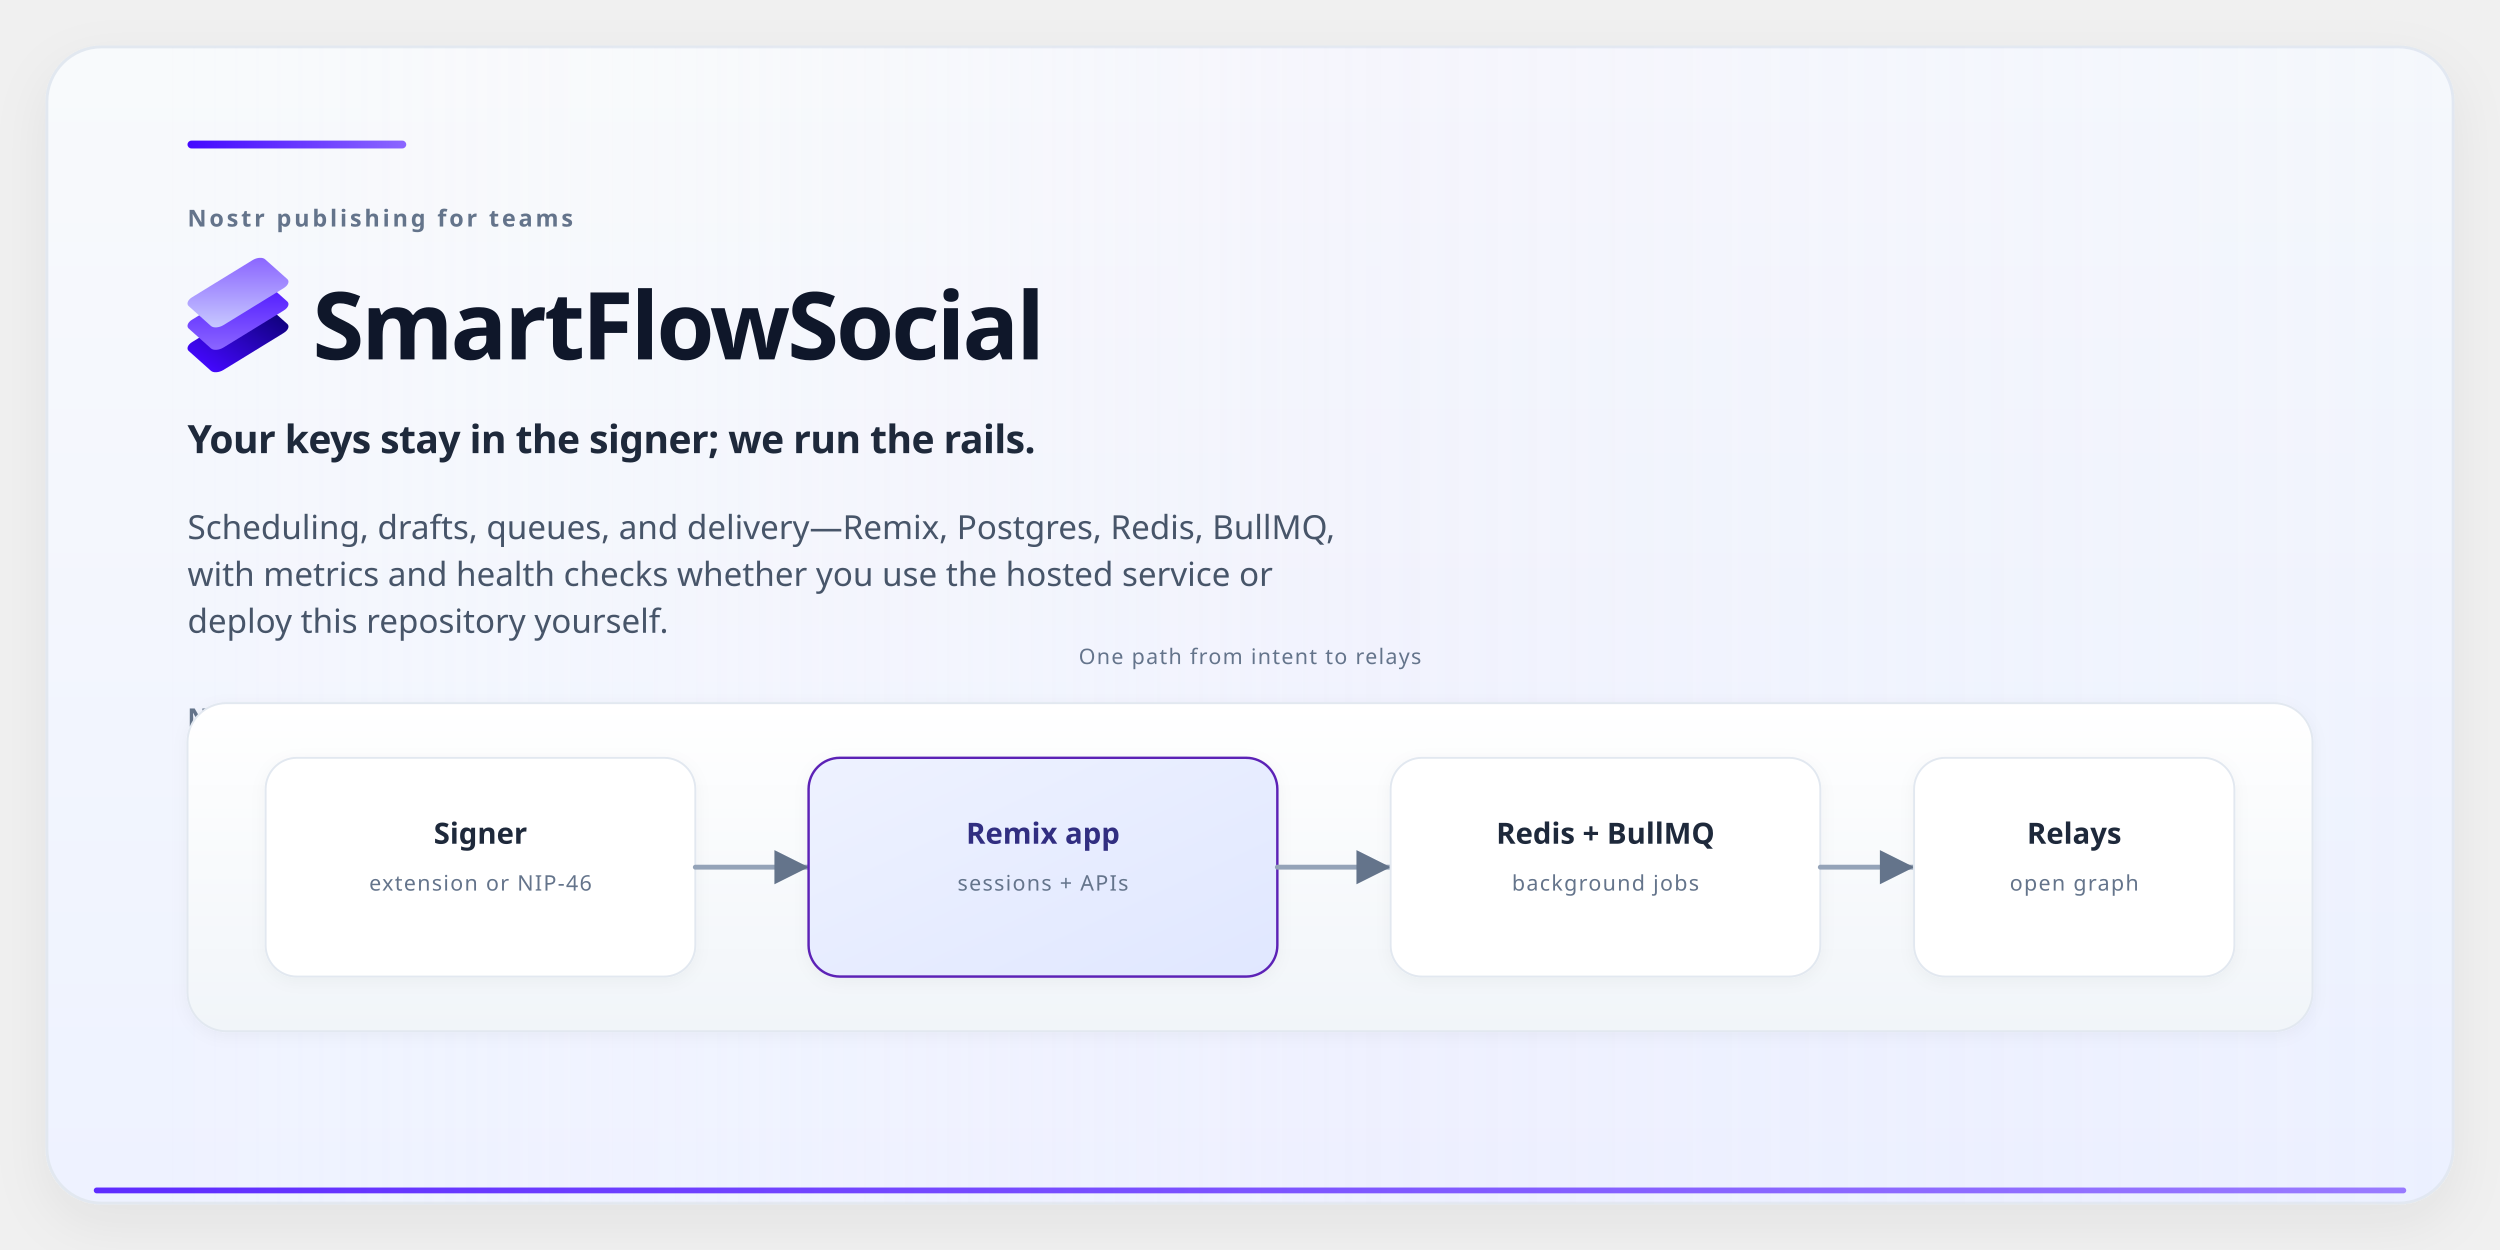
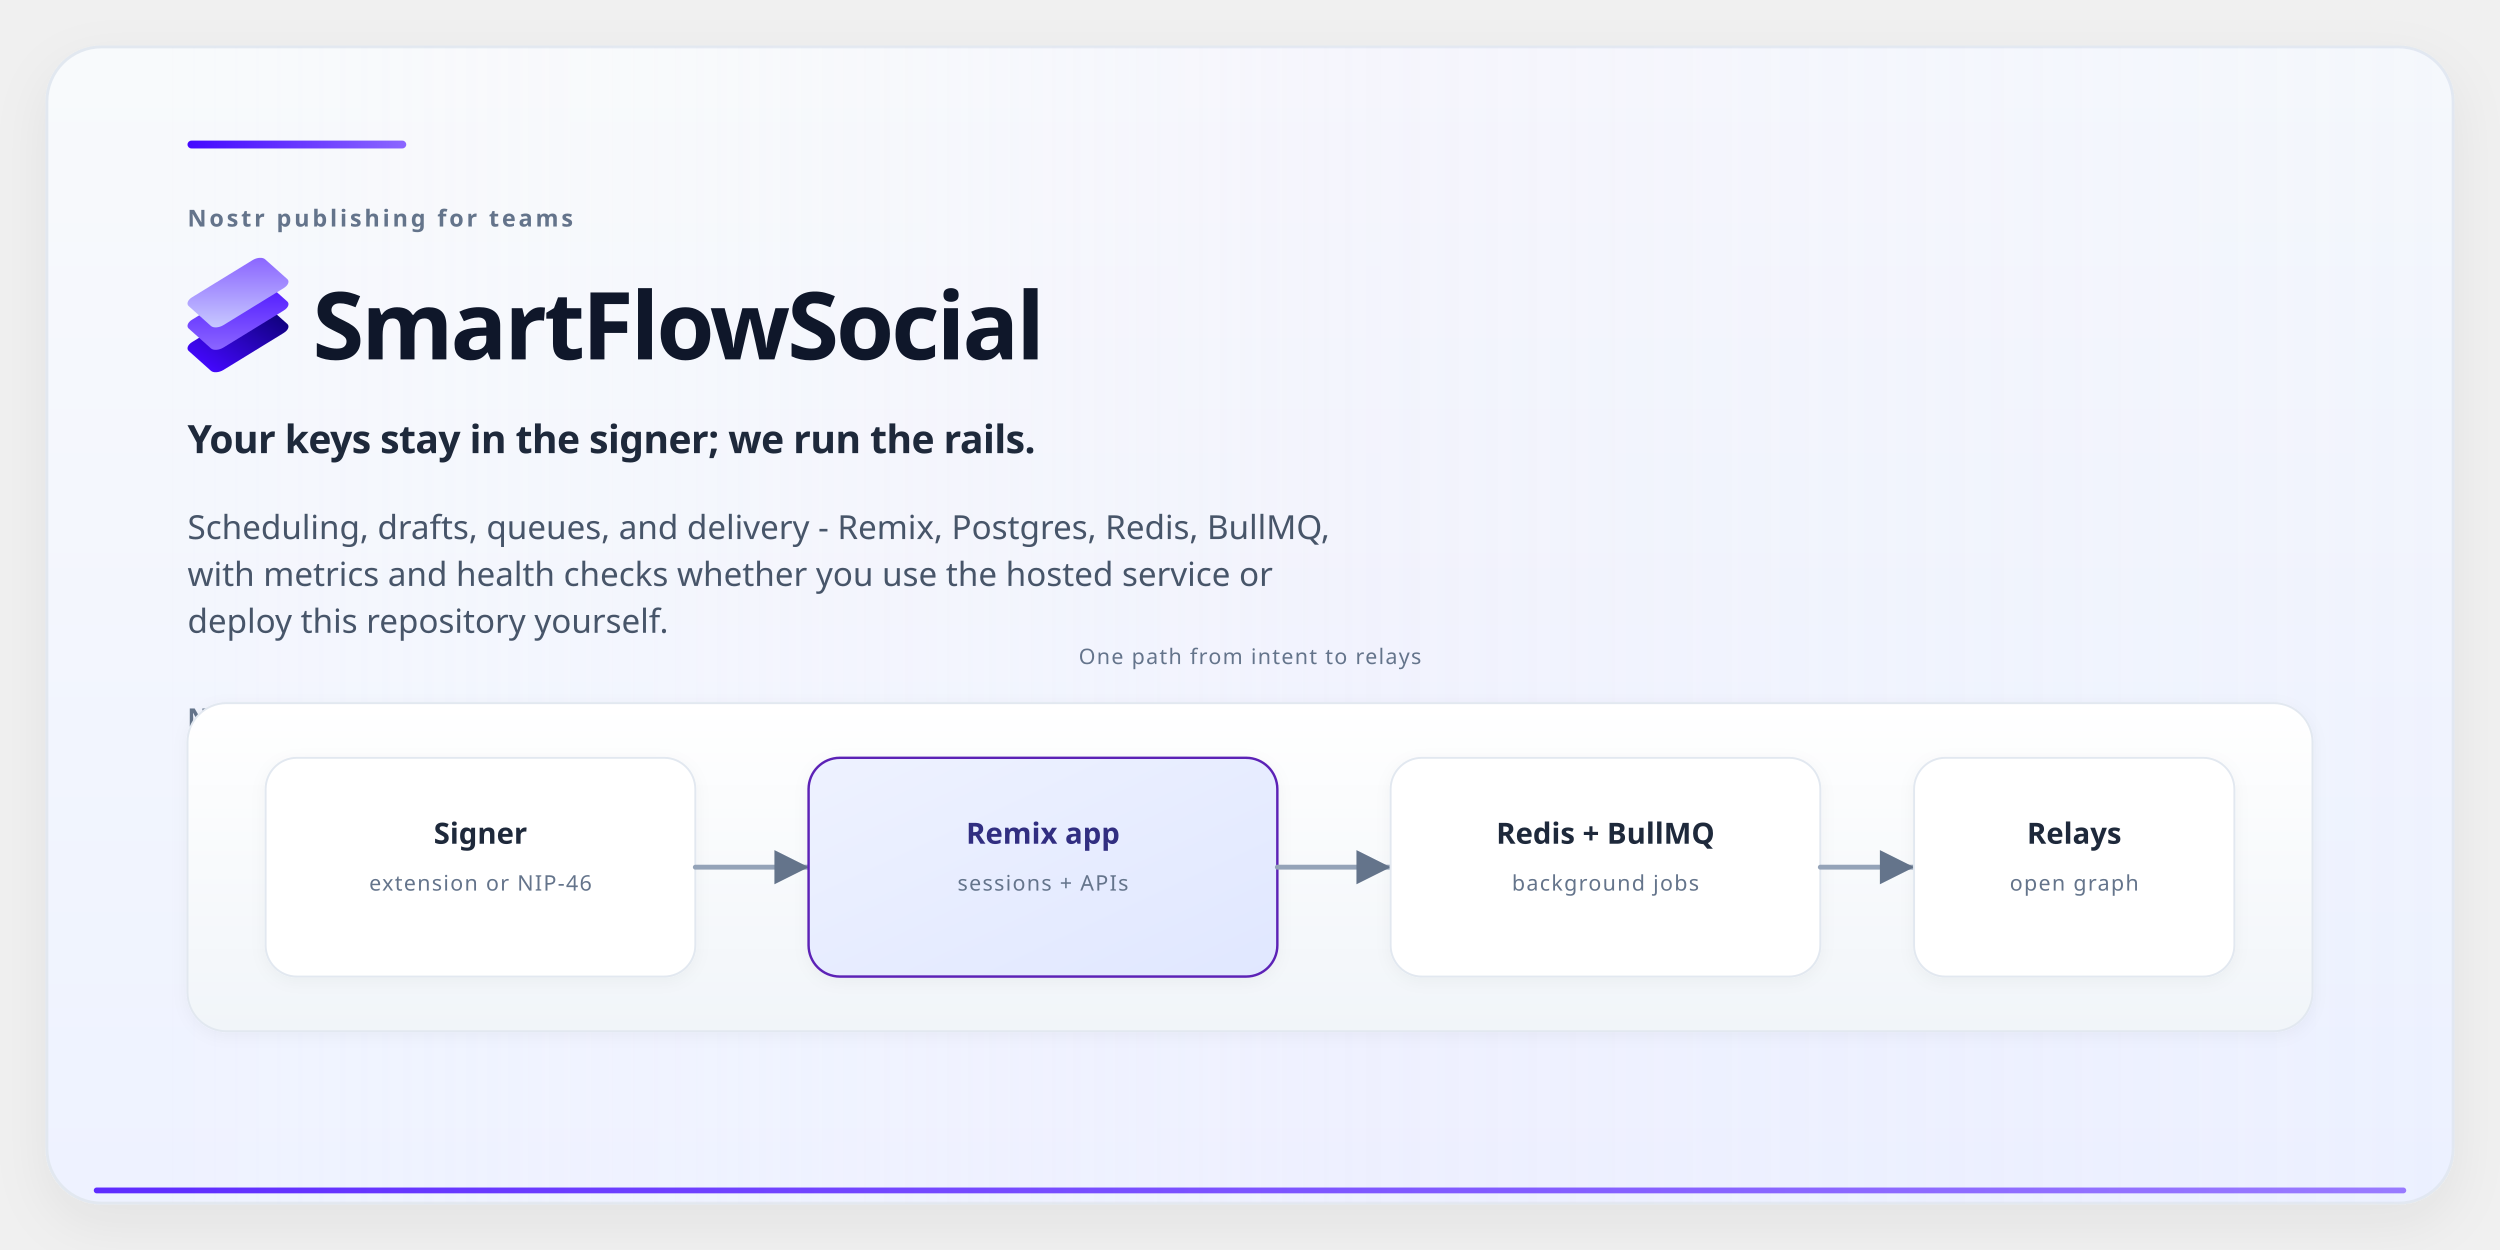
<svg xmlns="http://www.w3.org/2000/svg" width="1280" height="640" viewBox="0 0 1280 640" role="img" aria-labelledby="sfsHeroTitle sfsHeroDesc">
  <defs>
    <linearGradient id="sfsLogoGrad1" x1="166.575" y1="61.332" x2="48.788" y2="243.936" gradientUnits="userSpaceOnUse">
      <stop offset="0" stop-color="#060065" />
      <stop offset="1" stop-color="#4408ff" />
    </linearGradient>
    <linearGradient id="sfsLogoGrad2" x1="107.722" y1="28.648" x2="107.722" y2="196.324" gradientUnits="userSpaceOnUse">
      <stop offset="0" stop-color="#4408ff" />
      <stop offset="1" stop-color="#8b66ff" />
    </linearGradient>
    <linearGradient id="sfsLogoGrad3" x1="107.722" y1="0" x2="107.722" y2="148.49" gradientUnits="userSpaceOnUse">
      <stop offset="0" stop-color="#8b66ff" />
      <stop offset="1" stop-color="#c7c8ff" />
    </linearGradient>
    <linearGradient id="sfsPanel" x1="0" y1="0" x2="0" y2="1">
      <stop offset="0%" stop-color="#f8fafc" />
      <stop offset="100%" stop-color="#eef2ff" />
    </linearGradient>
    <linearGradient id="sfsSheen" x1="0" y1="0" x2="1" y2="0">
      <stop offset="0%" stop-color="#ffffff" stop-opacity="0" />
      <stop offset="55%" stop-color="#ede9fe" stop-opacity="0.25" />
      <stop offset="100%" stop-color="#e0e7ff" stop-opacity="0.14" />
    </linearGradient>
    <linearGradient id="sfsAccent" x1="0" y1="0" x2="1" y2="0">
      <stop offset="0%" stop-color="#4408ff" />
      <stop offset="100%" stop-color="#8b66ff" />
    </linearGradient>
    <linearGradient id="sfsFooterAccent" x1="0" y1="0" x2="1" y2="0">
      <stop offset="0%" stop-color="#4408ff" />
      <stop offset="100%" stop-color="#8b66ff" />
    </linearGradient>
    <linearGradient id="sfsStage" x1="0" y1="0" x2="0" y2="1">
      <stop offset="0%" stop-color="#ffffff" />
      <stop offset="100%" stop-color="#f1f5f9" />
    </linearGradient>
    <linearGradient id="sfsNodeHi" x1="0" y1="0" x2="1" y2="1">
      <stop offset="0%" stop-color="#eef2ff" />
      <stop offset="100%" stop-color="#e0e7ff" />
    </linearGradient>
    <filter id="sfsShadow" x="-15%" y="-15%" width="130%" height="130%">
      <feDropShadow dx="0" dy="10" stdDeviation="14" flood-color="#0f172a" flood-opacity="0.06" />
    </filter>
    <filter id="sfsSoft" x="-10%" y="-10%" width="120%" height="120%">
      <feDropShadow dx="0" dy="2" stdDeviation="4" flood-color="#0f172a" flood-opacity="0.04" />
    </filter>
    <marker id="sfsArrow" markerWidth="9" markerHeight="9" refX="7" refY="4.5" orient="auto">
      <path d="M0 1 L7 4.5 L0 8 Z" fill="#64748b" />
    </marker>
    <style>
      .sfsPanel { fill: url(#sfsPanel); stroke: #e2e8f0; stroke-width: 1.5; filter: url(#sfsShadow); }
      .sfsEyebrow { font: 700 12px ui-sans-serif, system-ui, sans-serif; letter-spacing: 0.12em; text-transform: uppercase; fill: #64748b; }
      .sfsTitle { font: 800 48px ui-sans-serif, system-ui, sans-serif; letter-spacing: -0.03em; fill: #0f172a; }
      .sfsLead { font: 600 20px ui-sans-serif, system-ui, sans-serif; letter-spacing: -0.015em; fill: #1e293b; }
      .sfsBody { font: 500 17px ui-sans-serif, system-ui, sans-serif; fill: #475569; }
      .sfsMeta { font: 600 13px ui-sans-serif, system-ui, sans-serif; fill: #64748b; letter-spacing: 0.02em; }
      .sfsDiagLabel { font: 600 15px ui-sans-serif, system-ui, sans-serif; fill: #1e293b; }
      .sfsDiagLabelHi { font: 700 15px ui-sans-serif, system-ui, sans-serif; fill: #312e81; }
      .sfsDiagCap { font: 500 11px ui-sans-serif, system-ui, sans-serif; fill: #64748b; letter-spacing: 0.06em; text-transform: uppercase; }
      .sfsFlow { stroke: #94a3b8; stroke-width: 2.5; fill: none; stroke-linecap: round; }
    </style>
  </defs>
  <rect x="24" y="24" width="1232" height="592" rx="28" class="sfsPanel" />
  <rect x="24" y="24" width="1232" height="592" rx="28" fill="url(#sfsSheen)" pointer-events="none" />
  <rect x="48" y="608" width="1184" height="3" rx="1.5" fill="url(#sfsFooterAccent)" opacity="0.85" />
  <rect x="96" y="72" width="112" height="4" rx="2" fill="url(#sfsAccent)" />
  <g transform="translate(96, 104)">
    <text x="0" y="12" class="sfsEyebrow">Nostr publishing for teams</text>
    <g transform="translate(0, 28)" aria-hidden="true">
      <g transform="translate(0, 0) scale(0.24)">
        <path fill="url(#sfsLogoGrad1)" d="M 205.62 160.1 L 76.647 239.25 C 67.253 245.022 55.314 245.807 49.992 241.051 L 2.559 198.751 C -2.763 193.995 0.476 185.452 9.87 179.726 L 138.843 100.576 C 148.237 94.804 160.176 94.019 165.498 98.775 L 212.885 141.028 C 218.207 145.785 214.967 154.328 205.573 160.054 L 205.62 160.1 Z" />
        <path fill="url(#sfsLogoGrad2)" d="M 205.62 112.266 L 76.647 191.416 C 67.253 197.188 55.314 197.973 49.992 193.217 L 2.559 150.917 C -2.763 146.161 0.476 137.618 9.87 131.892 L 138.843 52.742 C 148.237 46.97 160.176 46.185 165.498 50.941 L 212.885 93.194 C 218.207 97.951 214.967 106.494 205.573 112.22 L 205.62 112.266 Z" />
        <path fill="url(#sfsLogoGrad3)" d="M 205.62 64.432 L 76.647 143.582 C 67.253 149.354 55.314 150.139 49.992 145.383 L 2.559 103.083 C -2.763 98.327 0.476 89.784 9.87 84.058 L 138.843 4.908 C 148.237 -0.864 160.176 -1.649 165.498 3.107 L 212.885 45.36 C 218.207 50.117 214.967 58.66 205.573 64.386 L 205.62 64.432 Z" />
      </g>
      <text x="64" y="52" class="sfsTitle">SmartFlowSocial</text>
    </g>
    <text x="0" y="128" class="sfsLead">
      <tspan x="0" dy="0">Your keys stay in the signer; we run the rails.</tspan>
    </text>
    <text x="0" y="172" class="sfsBody">
-       <tspan x="0" dy="0">Scheduling, drafts, queues, and delivery—Remix, Postgres, Redis, BullMQ,</tspan>
+       <tspan x="0" dy="0">Scheduling, drafts, queues, and delivery - Remix, Postgres, Redis, BullMQ,</tspan>
      <tspan x="0" dy="24">with metrics and health checks whether you use the hosted service or</tspan>
      <tspan x="0" dy="24">deploy this repository yourself.</tspan>
    </text>
    <text x="0" y="268" class="sfsMeta">NIP-07 · NIP-46 · smartflow.social or self-host</text>
  </g>
  <g transform="translate(96, 340)">
    <text x="544" y="0" text-anchor="middle" class="sfsDiagCap">One path from intent to relays</text>
    <rect x="0" y="20" width="1088" height="168" rx="20" fill="url(#sfsStage)" stroke="#e2e8f0" stroke-width="1" filter="url(#sfsSoft)" />
    <rect x="40" y="48" width="220" height="112" rx="16" fill="#ffffff" stroke="#e2e8f0" stroke-width="1" filter="url(#sfsSoft)" />
    <text x="150" y="92" text-anchor="middle" class="sfsDiagLabel">Signer</text>
    <text x="150" y="116" text-anchor="middle" class="sfsDiagCap">extension or NIP-46</text>
    <path d="M260 104 L318 104" class="sfsFlow" marker-end="url(#sfsArrow)" />
    <rect x="318" y="48" width="240" height="112" rx="16" fill="url(#sfsNodeHi)" stroke="#5b21b6" stroke-width="1.25" filter="url(#sfsSoft)" />
    <text x="438" y="92" text-anchor="middle" class="sfsDiagLabelHi">Remix app</text>
    <text x="438" y="116" text-anchor="middle" class="sfsDiagCap">sessions + APIs</text>
    <path d="M558 104 L616 104" class="sfsFlow" marker-end="url(#sfsArrow)" />
    <rect x="616" y="48" width="220" height="112" rx="16" fill="#ffffff" stroke="#e2e8f0" stroke-width="1" filter="url(#sfsSoft)" />
    <text x="726" y="92" text-anchor="middle" class="sfsDiagLabel">Redis + BullMQ</text>
    <text x="726" y="116" text-anchor="middle" class="sfsDiagCap">background jobs</text>
    <path d="M836 104 L884 104" class="sfsFlow" marker-end="url(#sfsArrow)" />
    <rect x="884" y="48" width="164" height="112" rx="16" fill="#ffffff" stroke="#e2e8f0" stroke-width="1" filter="url(#sfsSoft)" />
    <text x="966" y="92" text-anchor="middle" class="sfsDiagLabel">Relays</text>
    <text x="966" y="116" text-anchor="middle" class="sfsDiagCap">open graph</text>
  </g>
</svg>
